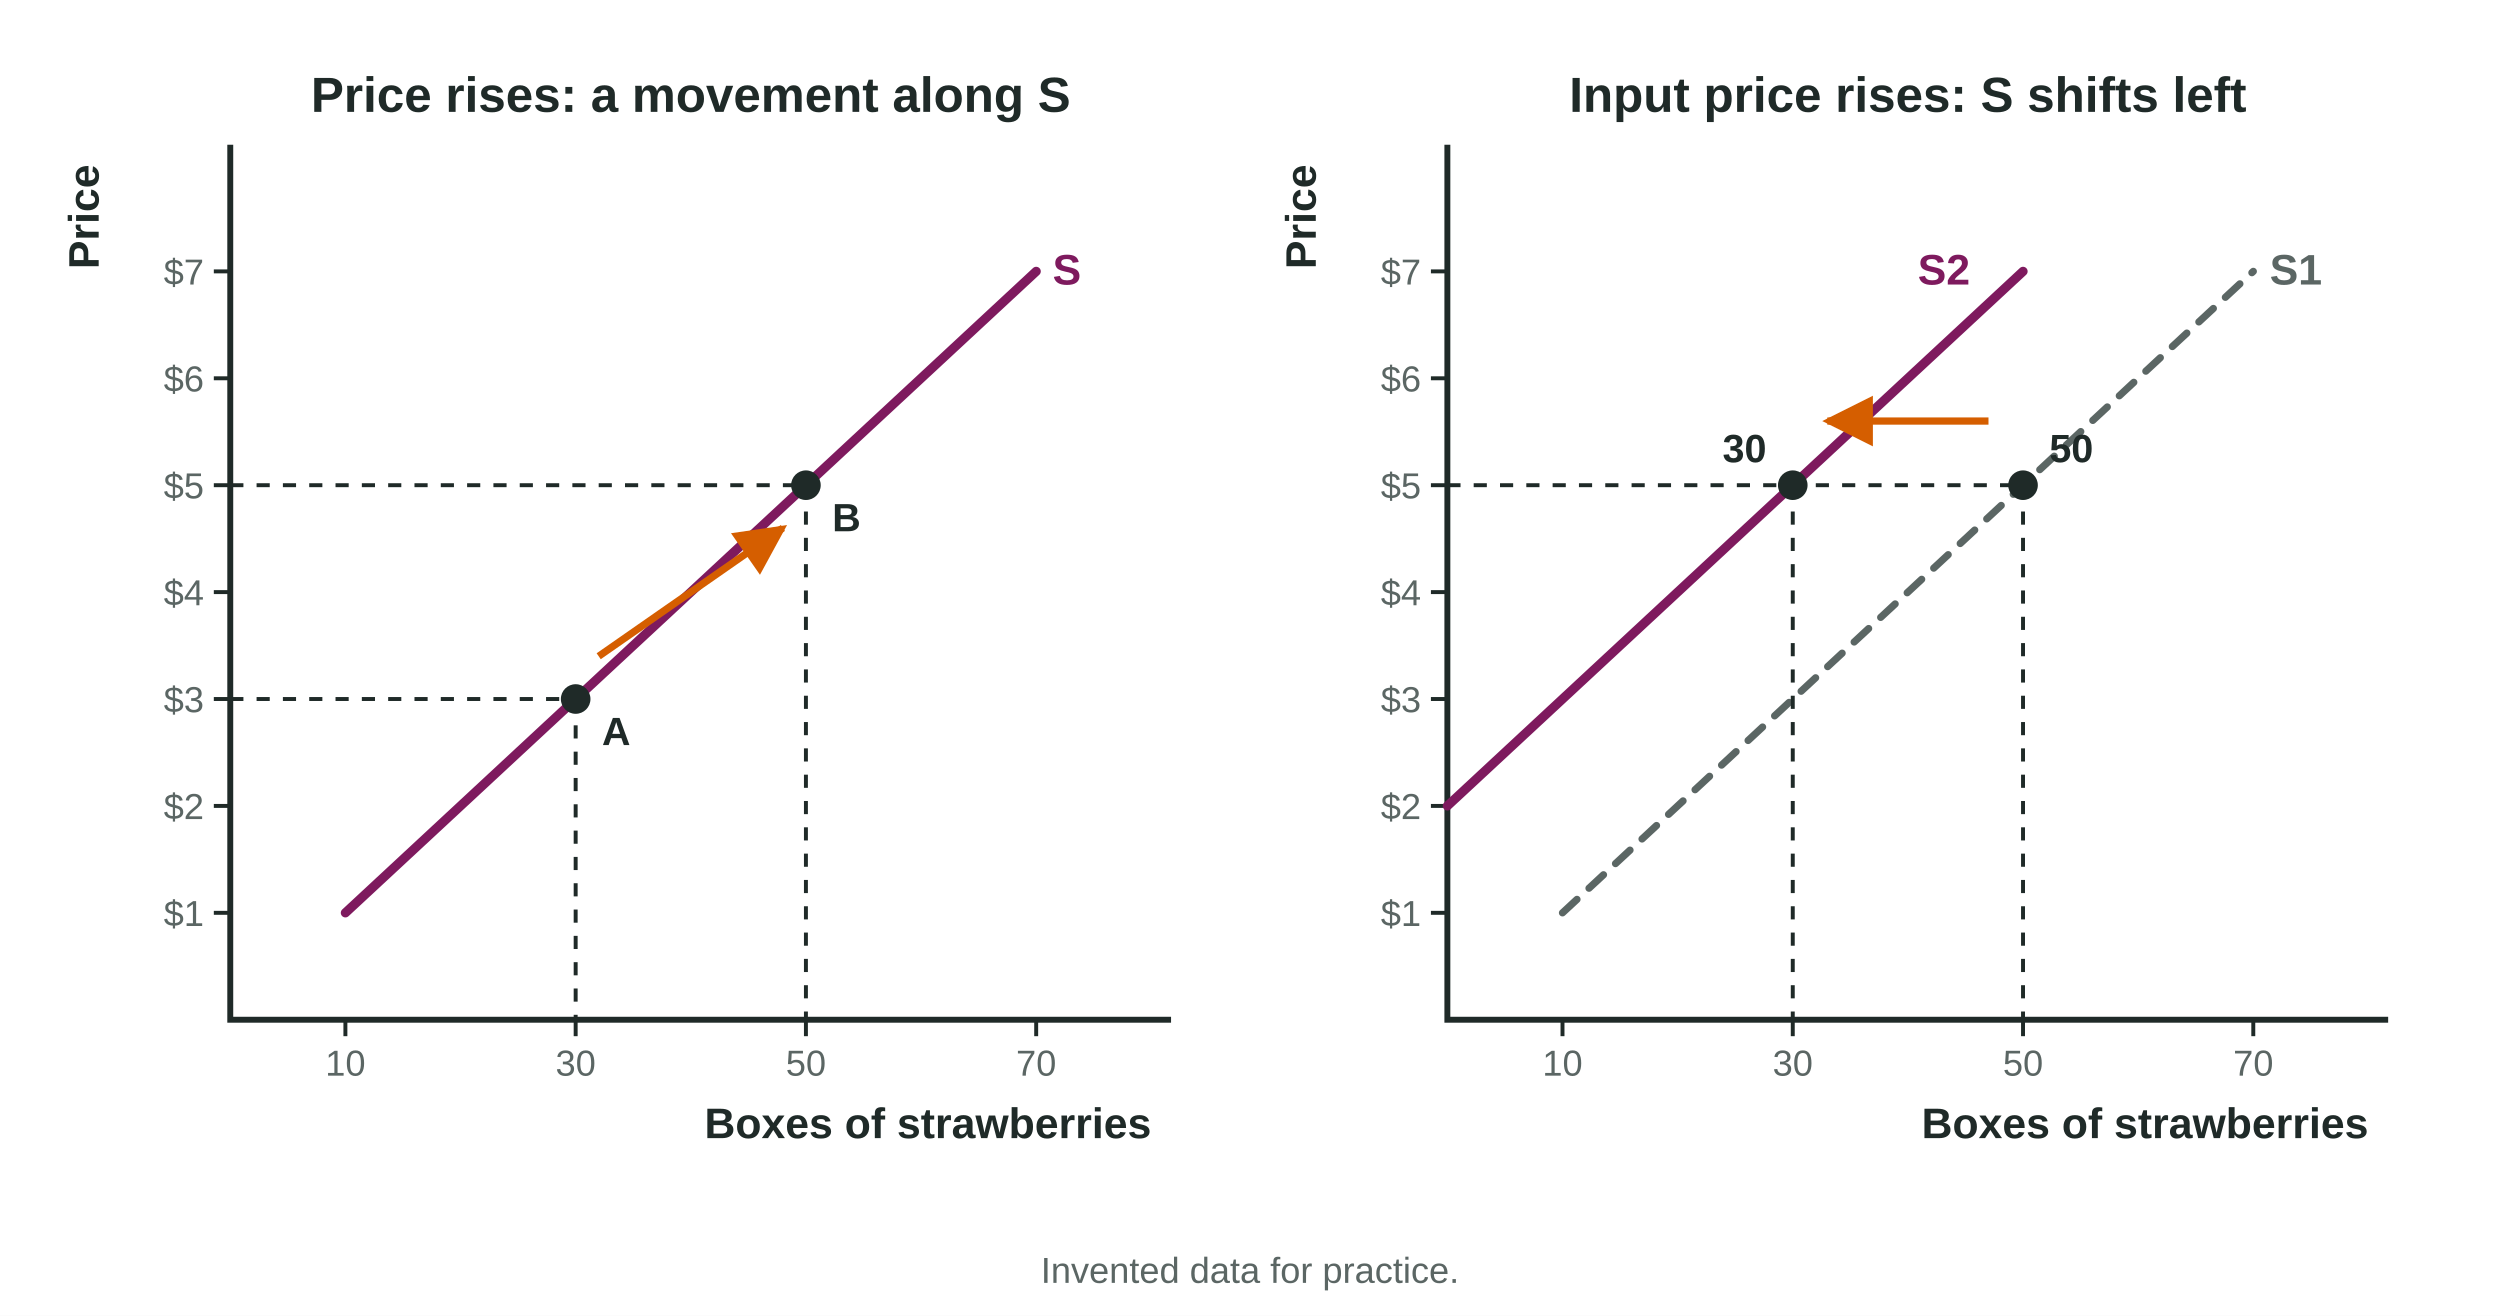
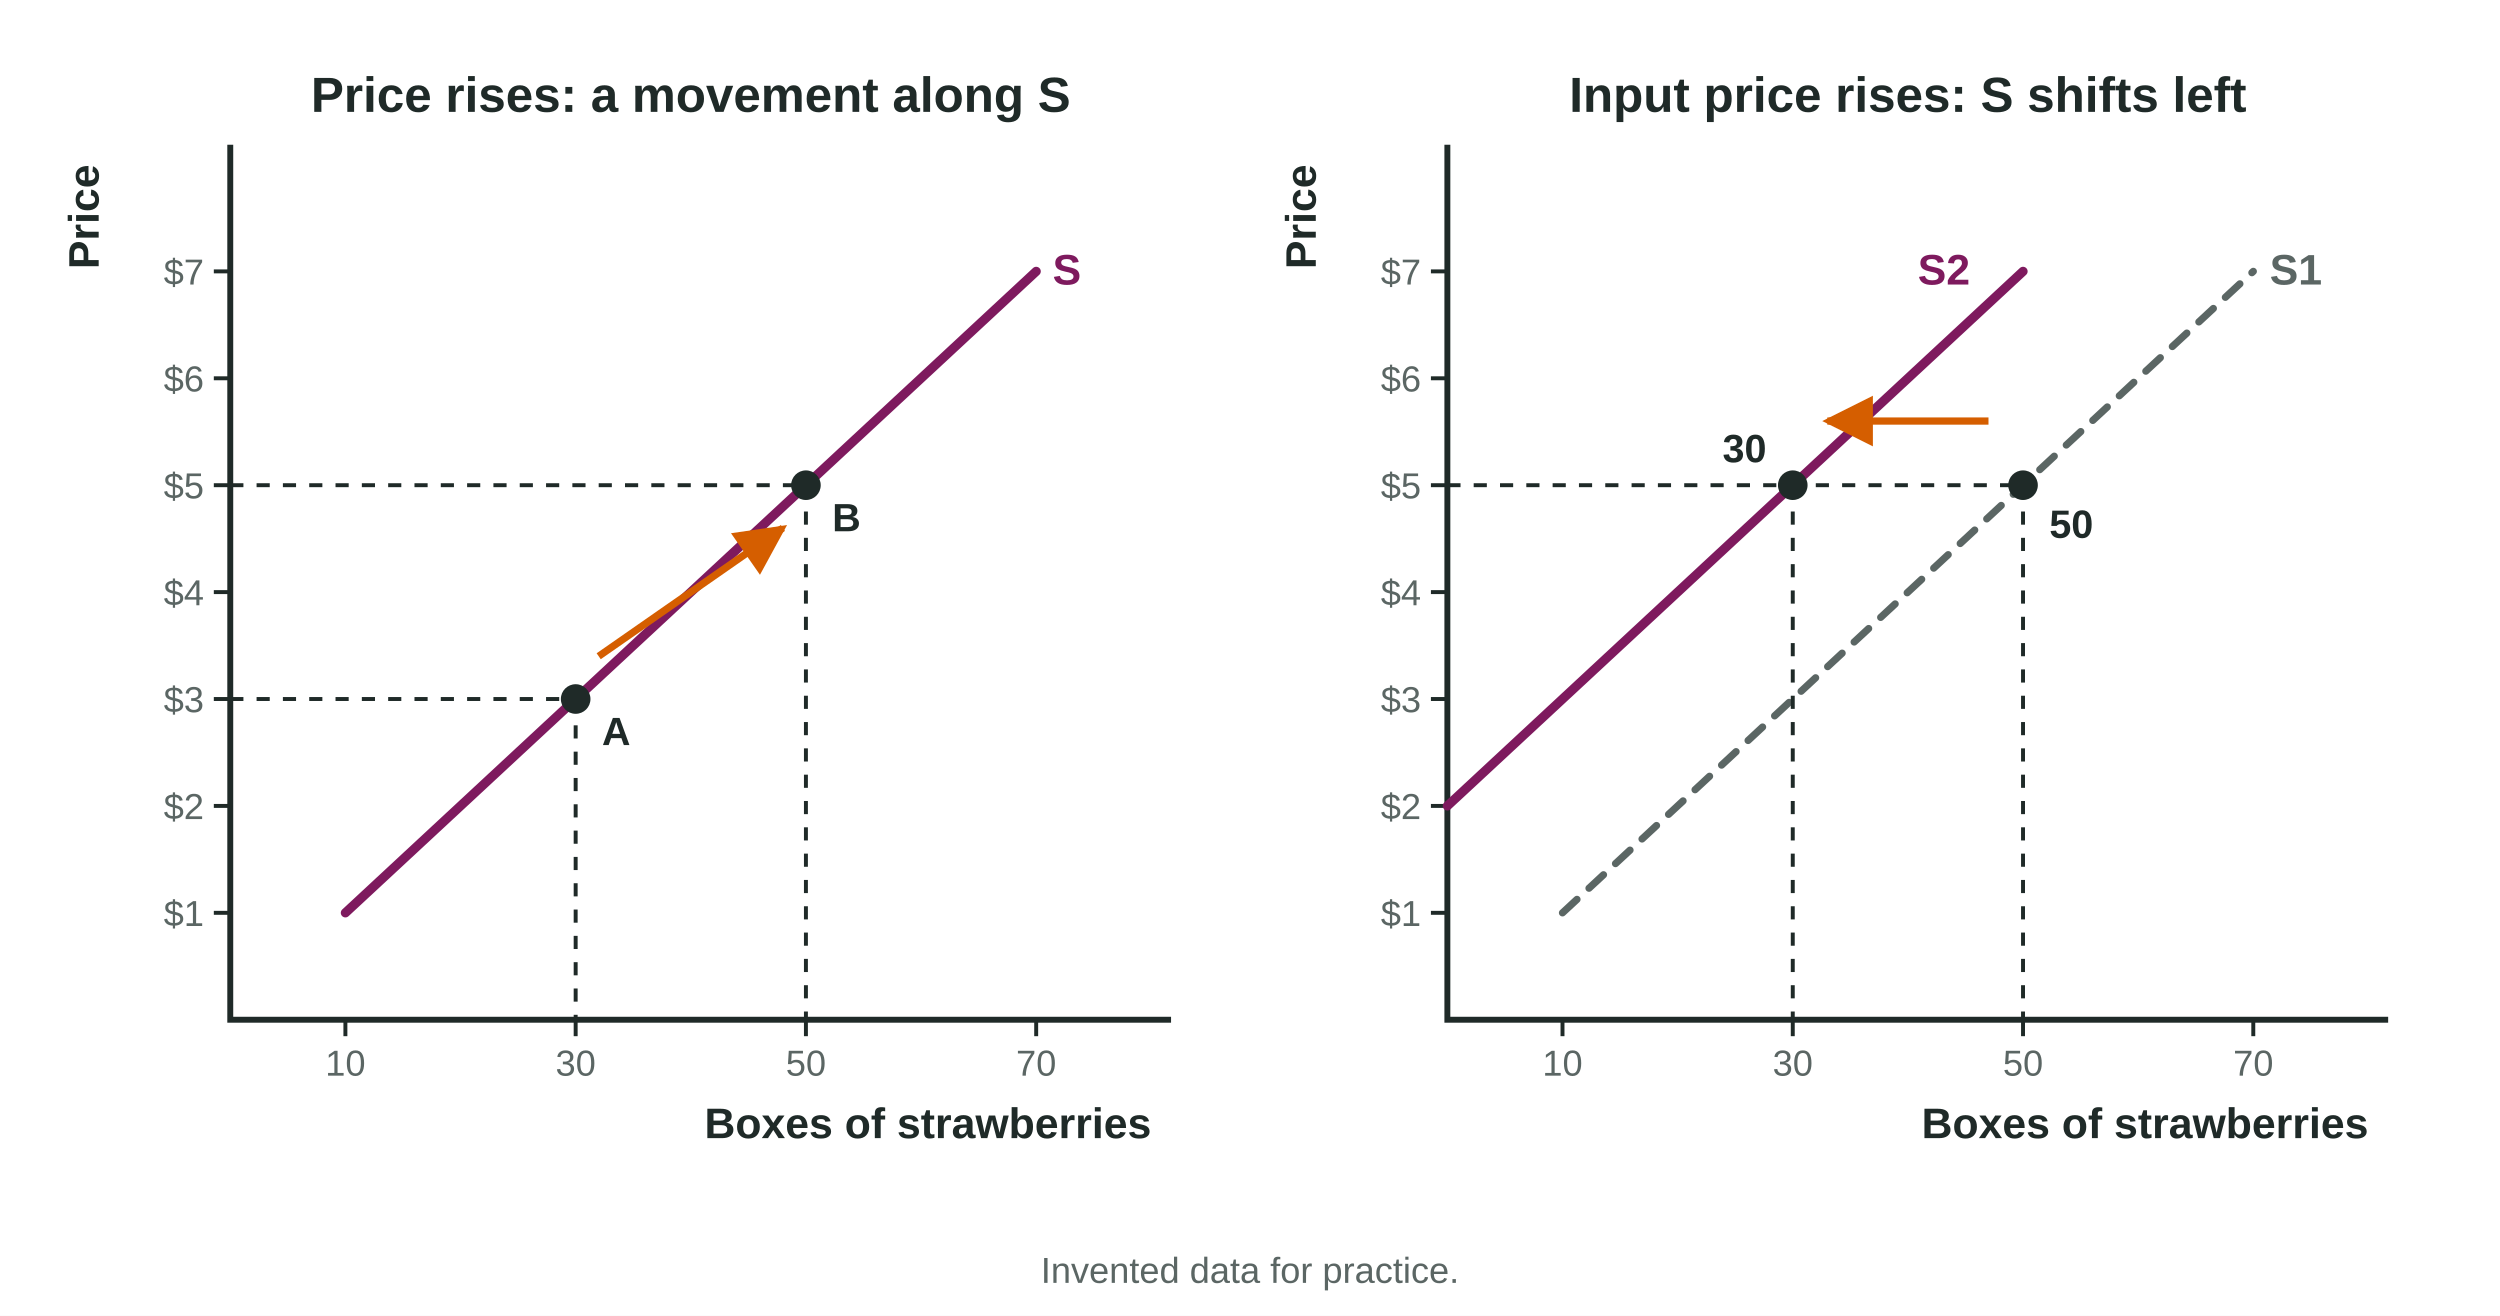
<svg xmlns="http://www.w3.org/2000/svg" viewBox="0 0 760 400" width="760" height="400" role="img" aria-labelledby="supply-movement-shift-t supply-movement-shift-d" font-family="Arial, Helvetica, sans-serif">
  <defs>
    <marker id="supply-movement-shift-ink" viewBox="0 0 10 10" refX="9" refY="5" markerWidth="7" markerHeight="7" orient="auto-start-reverse">
      <path d="M0,0 L10,5 L0,10 z" fill="#1F2A28" />
    </marker>
    <marker id="supply-movement-shift-b" viewBox="0 0 10 10" refX="9" refY="5" markerWidth="7" markerHeight="7" orient="auto-start-reverse">
      <path d="M0,0 L10,5 L0,10 z" fill="#084F78" />
    </marker>
    <marker id="supply-movement-shift-p" viewBox="0 0 10 10" refX="9" refY="5" markerWidth="7" markerHeight="7" orient="auto-start-reverse">
      <path d="M0,0 L10,5 L0,10 z" fill="#7E1A5E" />
    </marker>
    <marker id="supply-movement-shift-v" viewBox="0 0 10 10" refX="9" refY="5" markerWidth="7" markerHeight="7" orient="auto-start-reverse">
      <path d="M0,0 L10,5 L0,10 z" fill="#D55E00" />
    </marker>
  </defs>
  <rect width="760" height="400" fill="#FFFFFF" />
  <path d="M70 44V310H356" fill="none" stroke="#1F2A28" stroke-width="1.8" />
  <text x="210" y="34" font-size="15" text-anchor="middle" fill="#1F2A28" font-weight="bold">
    <tspan x="210" dy="0">Price rises: a movement along S</tspan>
  </text>
  <text x="350" y="346" font-size="13" text-anchor="end" fill="#1F2A28" font-weight="bold">
    <tspan x="350" dy="0">Boxes of strawberries</tspan>
  </text>
  <text transform="translate(30 50) rotate(-90)" text-anchor="end" font-size="13" font-weight="bold" fill="#1F2A28">Price</text>
  <path d="M105 310v5" stroke="#1F2A28" stroke-width="1.2" />
  <text x="105" y="327" font-size="11" text-anchor="middle" fill="#5B6664">
    <tspan x="105" dy="0">10</tspan>
  </text>
  <path d="M175 310v5" stroke="#1F2A28" stroke-width="1.2" />
  <text x="175" y="327" font-size="11" text-anchor="middle" fill="#5B6664">
    <tspan x="175" dy="0">30</tspan>
  </text>
  <path d="M245 310v5" stroke="#1F2A28" stroke-width="1.2" />
  <text x="245" y="327" font-size="11" text-anchor="middle" fill="#5B6664">
    <tspan x="245" dy="0">50</tspan>
  </text>
  <path d="M315 310v5" stroke="#1F2A28" stroke-width="1.2" />
  <text x="315" y="327" font-size="11" text-anchor="middle" fill="#5B6664">
    <tspan x="315" dy="0">70</tspan>
  </text>
  <path d="M70 277.5h-5" stroke="#1F2A28" stroke-width="1.2" />
  <text x="62" y="281.5" font-size="11" text-anchor="end" fill="#5B6664">
    <tspan x="62" dy="0">$1</tspan>
  </text>
  <path d="M70 245h-5" stroke="#1F2A28" stroke-width="1.2" />
  <text x="62" y="249" font-size="11" text-anchor="end" fill="#5B6664">
    <tspan x="62" dy="0">$2</tspan>
  </text>
  <path d="M70 212.5h-5" stroke="#1F2A28" stroke-width="1.2" />
  <text x="62" y="216.5" font-size="11" text-anchor="end" fill="#5B6664">
    <tspan x="62" dy="0">$3</tspan>
  </text>
  <path d="M70 180h-5" stroke="#1F2A28" stroke-width="1.2" />
  <text x="62" y="184" font-size="11" text-anchor="end" fill="#5B6664">
    <tspan x="62" dy="0">$4</tspan>
  </text>
  <path d="M70 147.5h-5" stroke="#1F2A28" stroke-width="1.2" />
  <text x="62" y="151.5" font-size="11" text-anchor="end" fill="#5B6664">
    <tspan x="62" dy="0">$5</tspan>
  </text>
  <path d="M70 115h-5" stroke="#1F2A28" stroke-width="1.2" />
  <text x="62" y="119" font-size="11" text-anchor="end" fill="#5B6664">
    <tspan x="62" dy="0">$6</tspan>
  </text>
  <path d="M70 82.5h-5" stroke="#1F2A28" stroke-width="1.2" />
  <text x="62" y="86.5" font-size="11" text-anchor="end" fill="#5B6664">
    <tspan x="62" dy="0">$7</tspan>
  </text>
  <path d="M105 277.5L315 82.5" fill="none" stroke="#7E1A5E" stroke-width="2.8" stroke-linecap="round" />
  <text x="320" y="86.5" font-size="13" text-anchor="start" fill="#7E1A5E" font-weight="bold">
    <tspan x="320" dy="0">S</tspan>
  </text>
  <path d="M70 212.5H175" stroke="#1F2A28" stroke-width="1.2" fill="none" stroke-dasharray="4 4" />
  <path d="M175 212.5V310" stroke="#1F2A28" stroke-width="1.2" fill="none" stroke-dasharray="4 4" />
  <path d="M70 147.5H245" stroke="#1F2A28" stroke-width="1.2" fill="none" stroke-dasharray="4 4" />
  <path d="M245 147.5V310" stroke="#1F2A28" stroke-width="1.2" fill="none" stroke-dasharray="4 4" />
  <circle cx="175" cy="212.5" r="4.5" fill="#1F2A28" />
  <text x="183" y="226.5" font-size="12" text-anchor="start" fill="#1F2A28" font-weight="bold">
    <tspan x="183" dy="0">A</tspan>
  </text>
  <circle cx="245" cy="147.5" r="4.5" fill="#1F2A28" />
  <text x="253" y="161.5" font-size="12" text-anchor="start" fill="#1F2A28" font-weight="bold">
    <tspan x="253" dy="0">B</tspan>
  </text>
  <path d="M182 199.5L238 160.5" stroke="#D55E00" stroke-width="2.2" fill="none" marker-end="url(#supply-movement-shift-v)" />
  <path d="M440 44V310H726" fill="none" stroke="#1F2A28" stroke-width="1.8" />
  <text x="580" y="34" font-size="15" text-anchor="middle" fill="#1F2A28" font-weight="bold">
    <tspan x="580" dy="0">Input price rises: S shifts left</tspan>
  </text>
  <text x="720" y="346" font-size="13" text-anchor="end" fill="#1F2A28" font-weight="bold">
    <tspan x="720" dy="0">Boxes of strawberries</tspan>
  </text>
  <text transform="translate(400 50) rotate(-90)" text-anchor="end" font-size="13" font-weight="bold" fill="#1F2A28">Price</text>
  <path d="M475 310v5" stroke="#1F2A28" stroke-width="1.2" />
  <text x="475" y="327" font-size="11" text-anchor="middle" fill="#5B6664">
    <tspan x="475" dy="0">10</tspan>
  </text>
  <path d="M545 310v5" stroke="#1F2A28" stroke-width="1.2" />
  <text x="545" y="327" font-size="11" text-anchor="middle" fill="#5B6664">
    <tspan x="545" dy="0">30</tspan>
  </text>
  <path d="M615 310v5" stroke="#1F2A28" stroke-width="1.2" />
  <text x="615" y="327" font-size="11" text-anchor="middle" fill="#5B6664">
    <tspan x="615" dy="0">50</tspan>
  </text>
  <path d="M685 310v5" stroke="#1F2A28" stroke-width="1.2" />
  <text x="685" y="327" font-size="11" text-anchor="middle" fill="#5B6664">
    <tspan x="685" dy="0">70</tspan>
  </text>
  <path d="M440 277.5h-5" stroke="#1F2A28" stroke-width="1.2" />
  <text x="432" y="281.5" font-size="11" text-anchor="end" fill="#5B6664">
    <tspan x="432" dy="0">$1</tspan>
  </text>
  <path d="M440 245h-5" stroke="#1F2A28" stroke-width="1.2" />
  <text x="432" y="249" font-size="11" text-anchor="end" fill="#5B6664">
    <tspan x="432" dy="0">$2</tspan>
  </text>
  <path d="M440 212.5h-5" stroke="#1F2A28" stroke-width="1.2" />
  <text x="432" y="216.5" font-size="11" text-anchor="end" fill="#5B6664">
    <tspan x="432" dy="0">$3</tspan>
  </text>
  <path d="M440 180h-5" stroke="#1F2A28" stroke-width="1.2" />
  <text x="432" y="184" font-size="11" text-anchor="end" fill="#5B6664">
    <tspan x="432" dy="0">$4</tspan>
  </text>
  <path d="M440 147.5h-5" stroke="#1F2A28" stroke-width="1.2" />
  <text x="432" y="151.5" font-size="11" text-anchor="end" fill="#5B6664">
    <tspan x="432" dy="0">$5</tspan>
  </text>
  <path d="M440 115h-5" stroke="#1F2A28" stroke-width="1.2" />
  <text x="432" y="119" font-size="11" text-anchor="end" fill="#5B6664">
    <tspan x="432" dy="0">$6</tspan>
  </text>
  <path d="M440 82.5h-5" stroke="#1F2A28" stroke-width="1.2" />
  <text x="432" y="86.5" font-size="11" text-anchor="end" fill="#5B6664">
    <tspan x="432" dy="0">$7</tspan>
  </text>
  <path d="M475 277.5L685 82.5" fill="none" stroke="#5B6664" stroke-width="2.2" stroke-linecap="round" stroke-dasharray="6 5" />
  <text x="690" y="86.5" font-size="13" text-anchor="start" fill="#5B6664" font-weight="bold">
    <tspan x="690" dy="0">S1</tspan>
  </text>
  <path d="M440 245L615 82.5" fill="none" stroke="#7E1A5E" stroke-width="2.8" stroke-linecap="round" />
  <text x="583" y="86.5" font-size="13" text-anchor="start" fill="#7E1A5E" font-weight="bold">
    <tspan x="583" dy="0">S2</tspan>
  </text>
  <path d="M440 147.5H615" stroke="#1F2A28" stroke-width="1.2" fill="none" stroke-dasharray="4 4" />
  <path d="M545 147.5V310" stroke="#1F2A28" stroke-width="1.2" fill="none" stroke-dasharray="4 4" />
  <path d="M615 147.5V310" stroke="#1F2A28" stroke-width="1.2" fill="none" stroke-dasharray="4 4" />
  <circle cx="545" cy="147.5" r="4.5" fill="#1F2A28" />
  <text x="537" y="140.5" font-size="12" text-anchor="end" fill="#1F2A28" font-weight="bold">
    <tspan x="537" dy="0">30</tspan>
  </text>
  <circle cx="615" cy="147.5" r="4.5" fill="#1F2A28" />
-   <text x="623" y="140.5" font-size="12" text-anchor="start" fill="#1F2A28" font-weight="bold">
+   <text x="623" y="163.5" font-size="12" text-anchor="start" fill="#1F2A28" font-weight="bold">
    <tspan x="623" dy="0">50</tspan>
  </text>
  <path d="M604.5 128L555.5 128" stroke="#D55E00" stroke-width="2.2" fill="none" marker-end="url(#supply-movement-shift-v)" />
  <text x="380" y="390" font-size="11" text-anchor="middle" fill="#5B6664">
    <tspan x="380" dy="0">Invented data for practice.</tspan>
  </text>
</svg>
